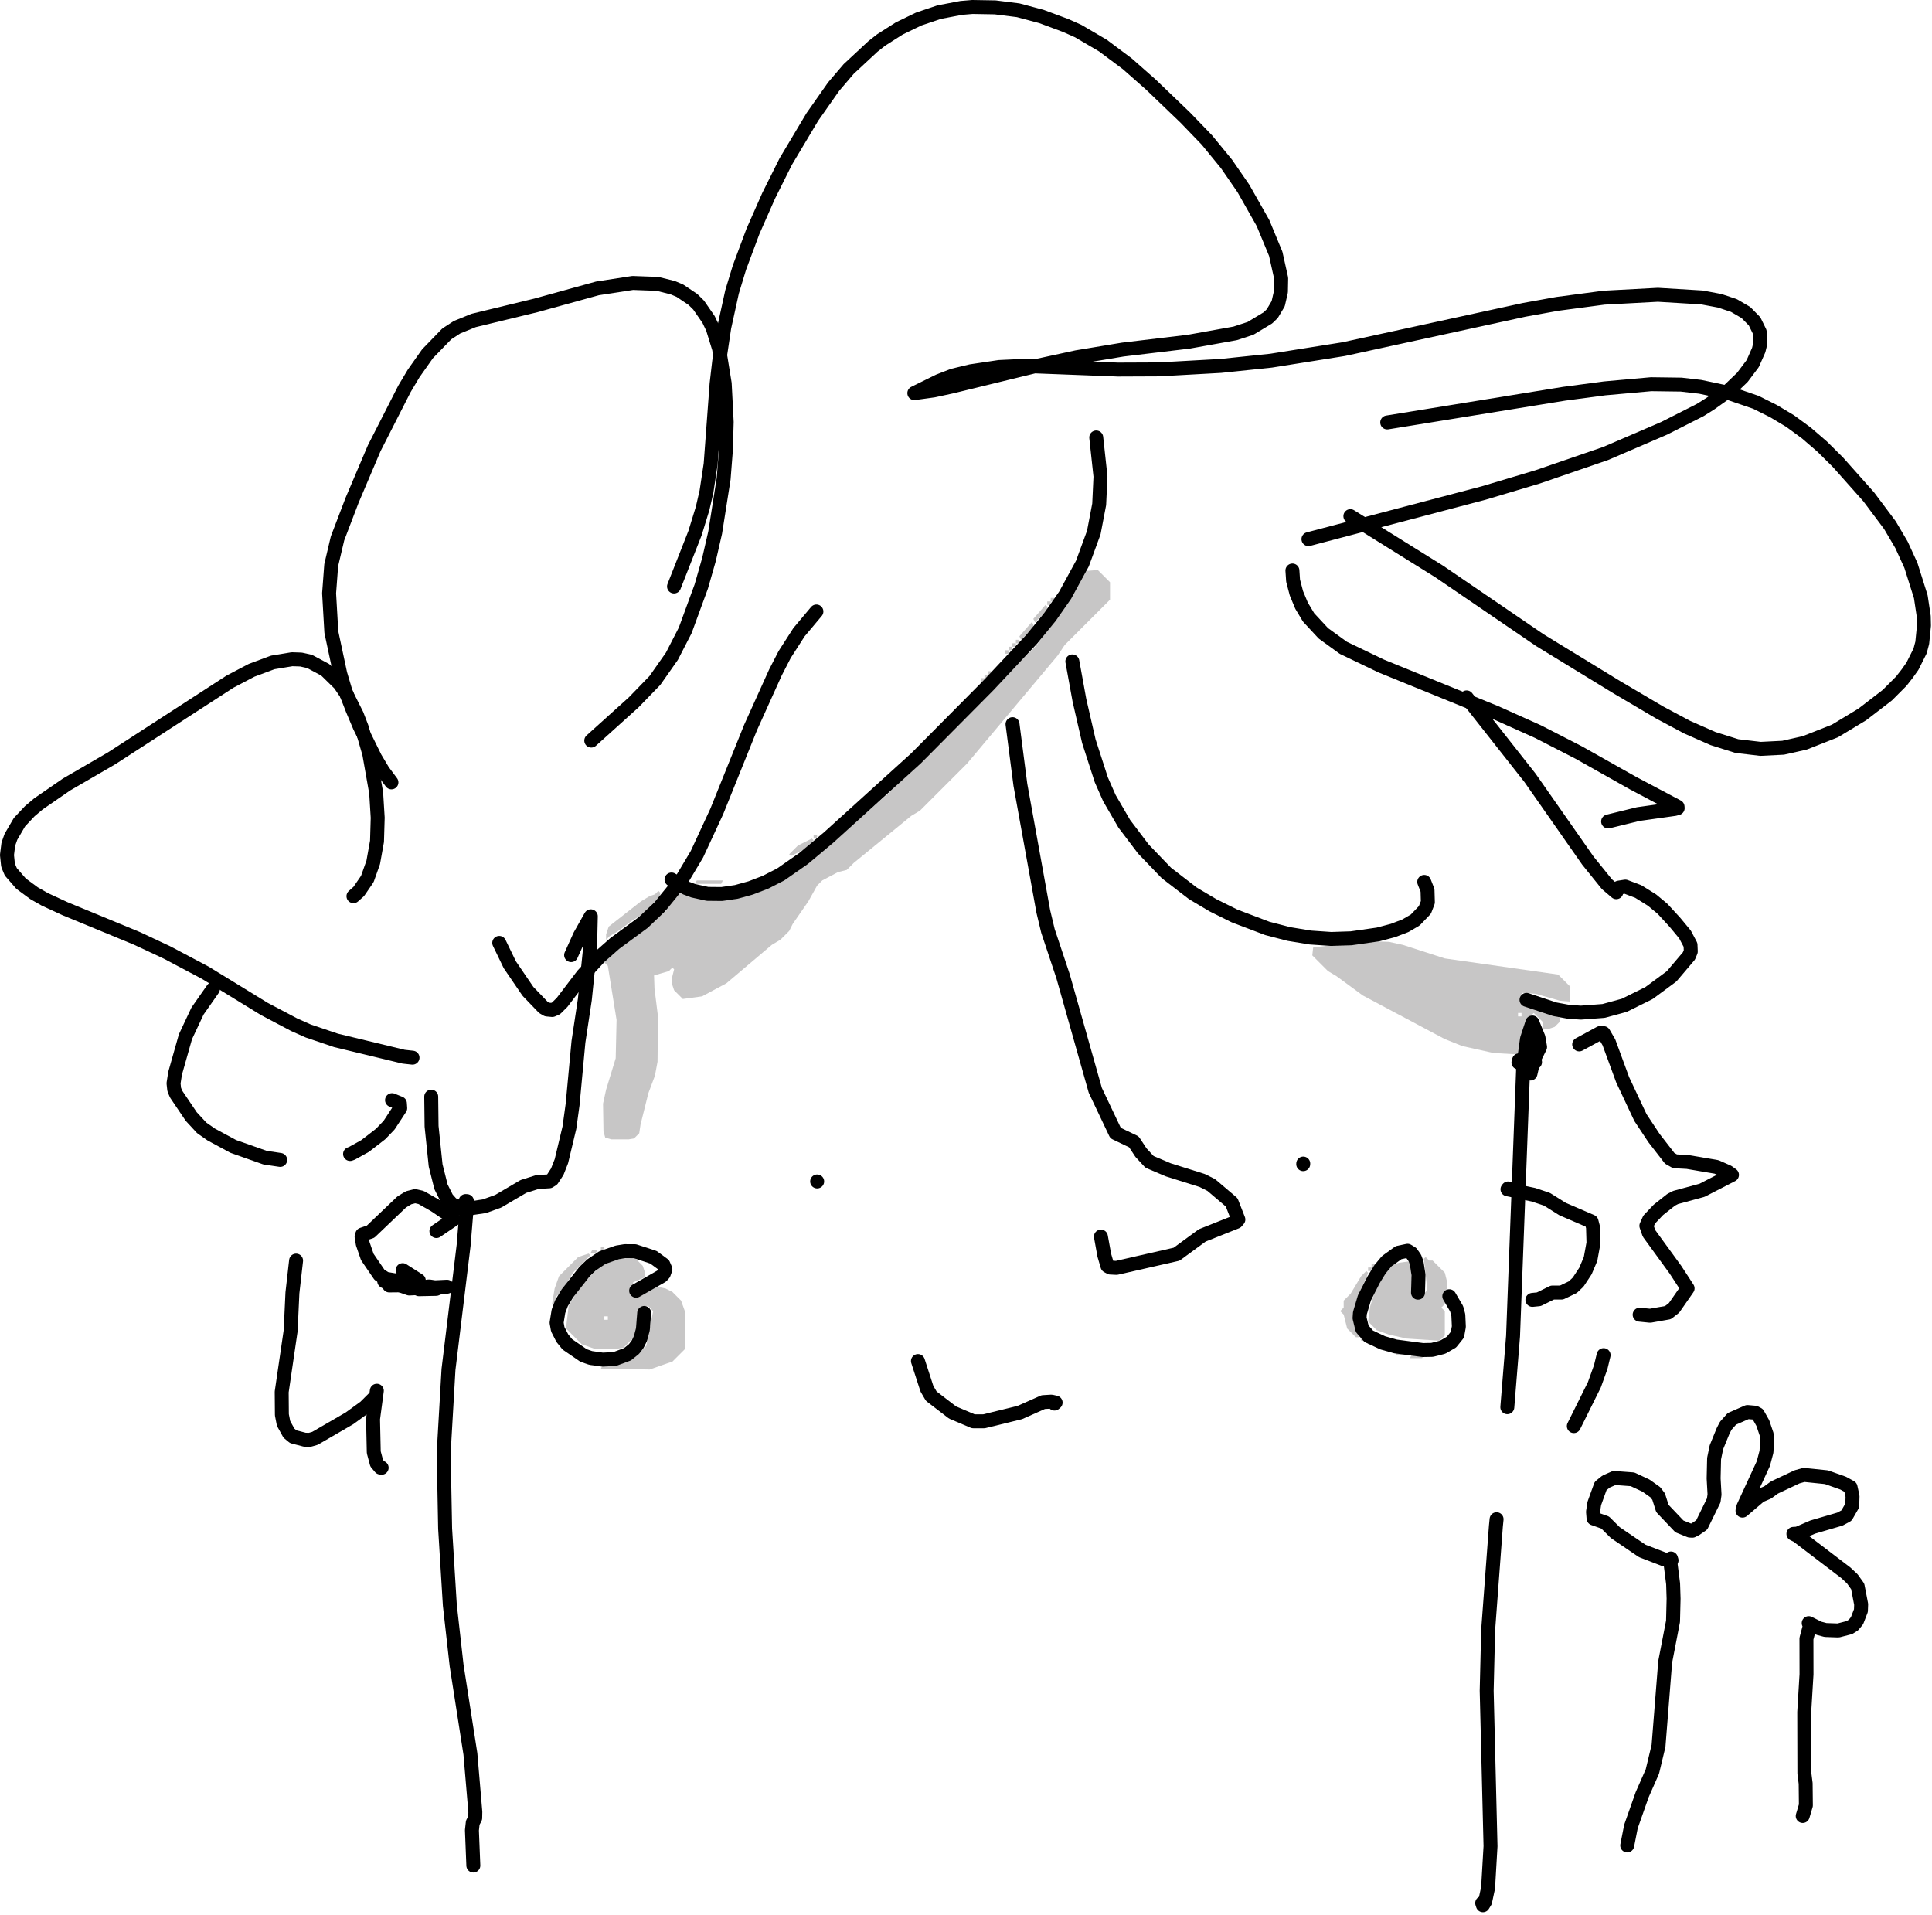
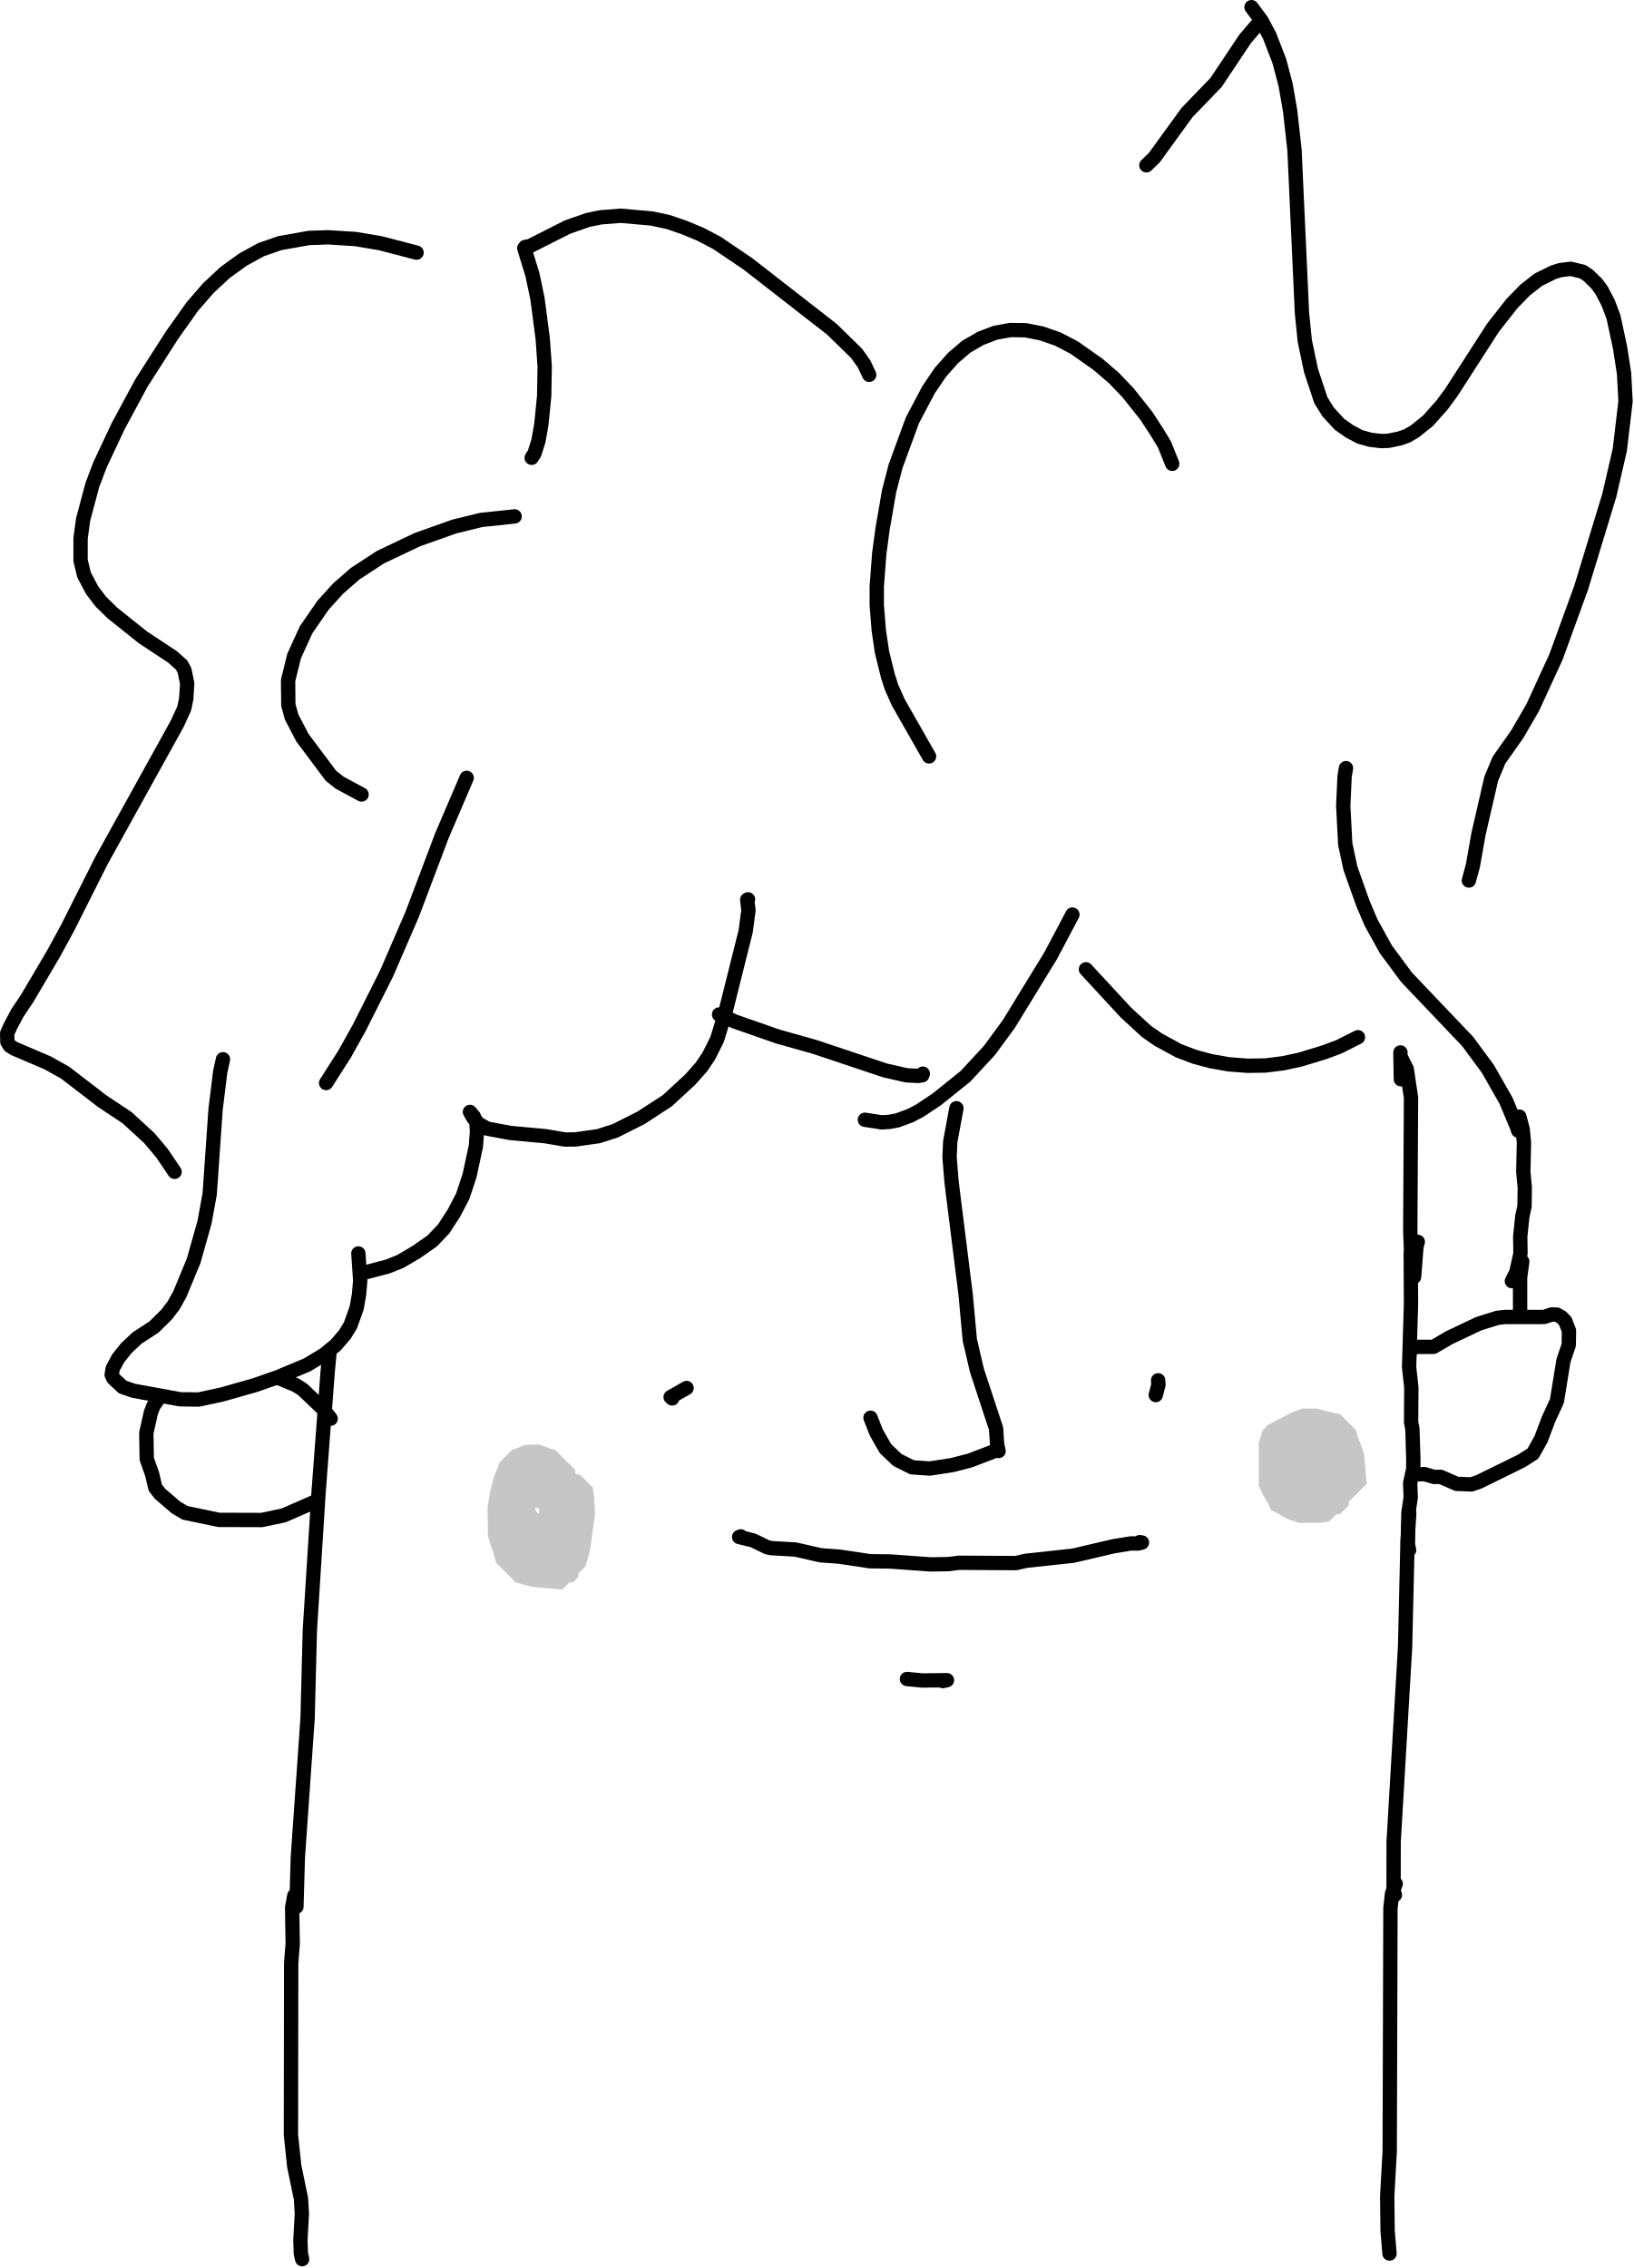
- <svg xmlns="http://www.w3.org/2000/svg" width="554" height="549" viewBox="0 0 554 549" fill="none">
-   <path d="M290.339 207.656L292.594 225.051L299.164 261.364L300.508 266.961L304.836 279.946L314.079 312.658L319.89 324.909L325.135 327.415L327.178 330.516L329.621 333.162L335.025 335.455L344.732 338.504L347.327 339.802L353.176 344.77L355.103 349.694L354.537 350.351L344.751 354.247L337.375 359.645L320.156 363.564L318.383 363.475L317.561 363.021L316.659 359.94L315.687 354.588" stroke="black" stroke-width="4" stroke-linecap="round" stroke-linejoin="round" />
-   <path d="M182.408 370.108L189.693 365.945L190.347 365.235L190.803 363.955L190.222 362.611L187.375 360.522L182.068 358.778L179.176 358.766L176.987 359.128L172.742 360.606L169.599 362.73L167.638 364.609L162.696 370.882L161.009 373.681L160.139 375.995L159.606 379.287L159.936 381.154L161.232 383.696L162.684 385.494L167.355 388.697L169.347 389.381L172.788 389.874L176.269 389.7L179.948 388.327L181.799 386.832L182.835 385.479L183.642 383.844L184.343 381.209L184.718 376.487" stroke="black" stroke-width="4" stroke-linecap="round" stroke-linejoin="round" />
-   <path d="M406.614 370.68L406.76 365.567L406.235 362.163L405.71 360.737L404.737 359.347L403.615 358.654L401.049 359.199L397.658 361.645L395.719 363.967L393.897 366.95L391.256 372.144L389.952 376.54L389.853 377.952L390.608 381.027L392.477 383.174L396.491 385.055L400.177 386.097L408 387.13L410.666 387.077L413.667 386.319L416.212 384.85L417.909 382.729L418.326 380.424L418.176 377.116L417.687 375.29L415.582 371.694" stroke="black" stroke-width="4" stroke-linecap="round" stroke-linejoin="round" />
-   <path d="M118.292 303.286L115.744 303.006L96.356 298.329L88.382 295.627L84.35 293.832L75.834 289.335L58.839 278.917L47.852 273.103L39.195 269.054L18.619 260.56L12.87 257.9L9.744 256.121L6.038 253.384L3.099 249.996L2.304 248.112L2 245.174L2.383 242.083L3.129 239.961L5.578 235.764L8.541 232.607L11.029 230.504L19.098 224.942L31.98 217.465L65.953 195.459L72.144 192.209L78.189 189.953L83.753 189.033L86.316 189.12L88.77 189.665L93.311 192.091L97.393 196.089L99.192 198.721L102.333 204.986L103.707 208.564L105.89 216.155L107.87 227.376L108.307 234.49L108.109 241.246L107.023 247.292L105.33 252.055L102.884 255.621L101.355 256.982" stroke="black" stroke-width="4" stroke-linecap="round" stroke-linejoin="round" />
-   <path d="M112.245 224.346L109.822 221.087L107.565 217.306L103.152 208.334L101.057 203.375L99.052 198.205L97.566 193.199L95.014 181.248L94.371 170.119L94.976 162.044L96.785 154.386L100.957 143.467L107.296 128.556L115.985 111.496L118.639 107.045L122.597 101.439L128.102 95.756L131.054 93.835L135.821 91.895L153.679 87.568L171.323 82.692L181.43 81.137L188.516 81.397L192.914 82.495L194.962 83.357L198.695 85.872L200.316 87.466L203.183 91.612L204.387 94.131L206.188 99.973L207.81 109.974L208.378 120.995L208.153 128.988L207.502 137.298L205.077 152.701L203.29 160.479L201.095 168.165L196.481 180.758L192.669 188.176L187.787 195.13L181.701 201.408L169.545 212.366" stroke="black" stroke-width="4" stroke-linecap="round" stroke-linejoin="round" />
-   <path d="M193.274 168.169L199.295 152.866L201.47 145.802L202.585 140.954L203.773 133.093L205.48 110.053L206.223 103.638L207.681 93.876L209.92 83.683L212.032 76.725L215.892 66.378L220.403 56.149L225.315 46.313L232.93 33.543L239.042 24.838L243.342 19.796L250.301 13.323L252.694 11.445L257.883 8.145L263.433 5.457L269.319 3.473L275.632 2.268L278.815 2L285.358 2.11L291.971 2.943L298.625 4.721L305.576 7.305L309.165 8.903L316.264 13.068L323.255 18.285L330.003 24.239L339.879 33.715L346.077 40.145L351.694 47.002L356.551 54.042L362.17 63.964L365.816 72.78L367.381 79.806L367.308 83.651L366.521 87.091L364.826 89.932L363.576 91.148L358.592 94.155L354.185 95.596L340.932 97.973L321.969 100.241L308.765 102.431L296.359 105.125L272.812 110.864L267.731 111.962L262.182 112.728L269.236 109.252L273.277 107.685L278.398 106.454L286.514 105.24L293.239 104.926L320.597 105.975L332.187 105.925L350.039 104.931L364.493 103.422L385.307 100.115L437.084 88.843L446.569 87.135L459.948 85.358L475.401 84.531L488.041 85.295L493.111 86.245L497.202 87.606L500.654 89.623L503.127 92.153L504.593 95.148L504.737 98.617L504.308 100.385L502.602 104.252L499.623 108.215L495.527 112.134L490.415 115.769L487.544 117.57L477.218 122.807L460.413 130.039L440.919 136.743L425.509 141.351L375.199 154.594" stroke="black" stroke-width="4" stroke-linecap="round" stroke-linejoin="round" />
-   <path d="M397.785 121.14L448.531 112.907L460.135 111.368L473.456 110.172L482.06 110.287L487.533 110.919L495.438 112.6L503.471 115.353L508.561 117.894L513.339 120.755L517.987 124.17L522.526 128.082L527.02 132.54L535.865 142.477L541.934 150.581L545.271 156.254L547.957 162.133L550.788 171.103L551.639 176.751L551.701 179.372L551.204 184.339L550.586 186.662L548.382 191.063L546.862 193.2L545.199 195.326L541.189 199.341L534.019 204.861L526.171 209.604L517.532 213.011L511.32 214.411L504.84 214.738L498.043 213.937L491.195 211.778L483.747 208.499L475.924 204.319L463.643 197.073L441.586 183.588L412.719 163.888L387.219 148.002" stroke="black" stroke-width="4" stroke-linecap="round" stroke-linejoin="round" />
-   <path d="M461.124 235.559L469.769 233.437L480.225 231.966L481.069 231.738L481.036 231.321L468.336 224.597L452.693 215.788L441.004 209.789L428.793 204.309L396.076 190.985L385.205 185.764L379.473 181.603L375.244 177.046L373.223 173.677L371.751 170.135L370.795 166.498L370.602 163.592" stroke="black" stroke-width="4" stroke-linecap="round" stroke-linejoin="round" />
-   <path d="M420.555 199.979L438.713 223.025L455.333 246.797L460.774 253.539L463.469 255.841L463.5 255.352L464.189 254.529L466.059 254.234L469.784 255.646L473.738 258.114L476.756 260.633L480.267 264.456L483.169 267.953L484.753 270.956L484.831 272.828L484.3 274.117L479.327 279.968L472.853 284.757L465.768 288.265L459.832 289.883L453.282 290.372L449.701 290.112L445.863 289.406L437.718 286.706" stroke="black" stroke-width="4" stroke-linecap="round" stroke-linejoin="round" />
-   <path d="M314.347 125.449L315.561 136.641L315.19 144.623L313.647 152.702L310.378 161.605L305.44 170.653L301.134 176.827L295.889 183.242L283.417 196.542L262.676 217.444L237.665 240.111L230.445 246.16L223.893 250.734L219.504 252.986L215.267 254.614L211.134 255.757L206.954 256.362L202.876 256.321L198.795 255.423L196.731 254.654L192.556 252.202" stroke="black" stroke-width="4" stroke-linecap="round" stroke-linejoin="round" />
-   <path d="M307.496 189.654L309.529 200.828L312.227 212.538L315.806 223.622L318.12 228.868L322.389 236.22L327.868 243.458L334.455 250.317L342.077 256.183L347.819 259.588L353.995 262.648L363.399 266.222L369.586 267.828L375.723 268.837L381.708 269.247L387.444 269.06L395.166 267.954L399.453 266.818L403.006 265.454L405.821 263.812L408.59 260.923L409.439 258.715L409.343 255.295L408.396 252.888" stroke="black" stroke-width="4" stroke-linecap="round" stroke-linejoin="round" />
-   <path d="M234.102 175.342L229.112 181.285L225.006 187.673L222.375 192.788L215.226 208.61L205.535 232.679L199.851 244.942L195.382 252.433L189.22 259.991L184.421 264.549L176.29 270.537L171.955 274.372L167.094 279.651L161.182 287.424L159.436 289.15L158.359 289.613L156.837 289.472L155.837 288.896L151.389 284.269L146.184 276.638L143.155 270.376" stroke="black" stroke-width="4" stroke-linecap="round" stroke-linejoin="round" />
-   <path d="M61.053 283.615L56.641 289.911L53.175 297.287L50.211 307.765L49.764 310.641L49.961 312.453L50.527 313.776L54.841 320.167L57.838 323.411L60.565 325.319L66.873 328.728L76.022 331.963L80.348 332.604" stroke="black" stroke-width="4" stroke-linecap="round" stroke-linejoin="round" />
-   <path d="M100.381 330.907L100.922 330.707L104.71 328.602L109.13 325.185L111.58 322.633L114.765 317.766L114.672 316.38L112.415 315.465" stroke="black" stroke-width="4" stroke-linecap="round" stroke-linejoin="round" />
-   <path d="M438.862 307.832L439.751 304.024L441.613 300.221L441.153 297.526L439.394 293.195L437.864 297.889L436.793 305.377L433.864 383.158L432.221 403.516" stroke="black" stroke-width="4" stroke-linecap="round" stroke-linejoin="round" />
-   <path d="M429.142 435.637L428.942 437.656L426.724 467.442L426.304 484.815L427.403 529.406L426.708 541.315L425.858 545.288L425.22 546.334L425.015 545.707" stroke="black" stroke-width="4" stroke-linecap="round" stroke-linejoin="round" />
-   <path d="M435.582 304.035L435.415 304.662L440.167 304.564" stroke="black" stroke-width="4" stroke-linecap="round" stroke-linejoin="round" />
-   <path d="M163.768 273.882L166.287 268.296L169.412 262.752L169.2 271.95L167.703 286.608L165.869 298.738L164.188 316.757L163.275 323.367L160.981 332.967L159.791 335.993L158.348 338.197L157.496 338.744L154.105 338.948L150.101 340.207L142.833 344.472L138.883 345.89L133.522 346.684L131.815 346.472L129.496 345.188L128.135 343.661L126.46 340.33L124.92 334.188L123.755 322.964L123.654 314.462" stroke="black" stroke-width="4" stroke-linecap="round" stroke-linejoin="round" />
-   <path d="M234.322 338.779H234.315" stroke="black" stroke-width="4" stroke-linecap="round" stroke-linejoin="round" />
-   <path d="M373.7 333.82L373.709 333.648" stroke="black" stroke-width="4" stroke-linecap="round" stroke-linejoin="round" />
-   <path d="M126.704 346.963L131.266 345.971L134.344 345.727L133.901 344.425L133.522 344.402L133.708 347.785L132.942 357.111L128.606 392.686L127.419 413.245L127.388 424.959L127.64 438.339L128.994 460.303L130.935 477.587L134.888 502.93L136.302 519.581L136.265 521.328L135.564 522.66L135.326 524.837L135.729 534.952" stroke="black" stroke-width="4" stroke-linecap="round" stroke-linejoin="round" />
-   <path d="M125.138 353.005L130.075 349.658L129.121 348.594L124.604 345.571L120.746 343.377L119.036 342.986L117.175 343.458L115.203 344.652L106.265 353.183L103.874 353.998L103.686 354.606L104.024 356.658L105.326 360.442L108.822 365.558L110.601 366.691L113.907 367.25L120.084 367.159L115.465 364.212" stroke="black" stroke-width="4" stroke-linecap="round" stroke-linejoin="round" />
-   <path d="M452.828 299.48L458.887 296.193L459.818 296.248L461.351 298.88L465.298 309.625L470.4 320.471L474.289 326.347L478.788 332.149L480.286 332.998L483.857 333.191L492.221 334.615L495.482 336.06L496.644 336.896L488.05 341.319L480.46 343.381L479.201 344.034L475.53 346.937L472.906 349.704L472.093 351.498L472.851 353.665L480.46 364.125L483.918 369.441L480.037 375.021L478.294 376.389L473.177 377.293L470.164 376.99" stroke="black" stroke-width="4" stroke-linecap="round" stroke-linejoin="round" />
-   <path d="M432.454 340.787L432.27 341.023L439.755 342.601L443.578 343.884L448.07 346.703L456.364 350.276L456.794 351.912L456.925 356.414L456.088 361.01L454.62 364.47L452.543 367.627L451.012 369.087L447.771 370.644L445.142 370.638L441.264 372.557L439.412 372.743" stroke="black" stroke-width="4" stroke-linecap="round" stroke-linejoin="round" />
-   <path d="M263.221 390.285L265.797 398.226L267.038 400.343L273.145 405.034L279.078 407.554L282.158 407.559L292.443 405.04L299.14 402.057L301.491 401.917L302.699 402.187L302.362 402.477" stroke="black" stroke-width="4" stroke-linecap="round" stroke-linejoin="round" />
-   <path d="M451.293 408.938L457.184 397.086L459.01 391.994L459.834 388.586" stroke="black" stroke-width="4" stroke-linecap="round" stroke-linejoin="round" />
-   <path d="M84.903 361.479L83.855 370.711L83.348 381.576L80.777 399.128L80.832 405.703L81.316 408.177L82.857 410.958L84.098 411.979L87.433 412.848L88.857 412.861L90.307 412.448L100.214 406.706L104.655 403.477L107.855 400.292L108.057 398.791L106.972 406.906L107.179 416.438L108.015 419.568L109.063 420.818L109.441 420.872" stroke="black" stroke-width="4" stroke-linecap="round" stroke-linejoin="round" />
-   <path d="M111.617 368.605L117.364 368.547L120.137 369.686L125.061 369.584L126.027 369.198" stroke="black" stroke-width="4" stroke-linecap="round" stroke-linejoin="round" />
-   <path d="M116.904 368.244L118.984 368.954L120.807 369.183L123.027 368.885L124.89 369.165L128.204 368.97L117.344 369.478L114.617 368.536L113.313 368.498L112.373 367.901L111.311 368.006L110.181 367.387" stroke="black" stroke-width="4" stroke-linecap="round" stroke-linejoin="round" />
-   <path d="M466.605 529.186L467.675 523.752L470.889 514.626L473.817 507.981L475.579 500.637L477.489 476.547L479.74 464.9L479.9 458.41L479.764 454.147L479.062 448.644L479.15 446.894L479.31 447.436L477.293 447.184L470.911 444.726L463.176 439.463L460.287 436.585L456.951 435.406L456.797 433.51L457.159 431.121L458.971 426.106L460.559 424.828L462.887 423.806L468.127 424.193L471.985 425.996L474.671 427.907L475.613 429.159L476.685 432.545L481.57 437.69L484.559 438.896L485.278 438.934L486.196 438.48L487.97 437.262L491.404 430.255L491.64 428.547L491.383 423.944L491.515 418.246L492.177 415.009L494.09 410.331L494.846 408.847L496.616 406.855L501.077 404.904L503.247 405.093L504.049 405.516L505.484 408.063L506.604 411.366L506.714 412.847L506.537 416.295L505.638 419.69L499.917 432.092L499.665 433.17L504.671 428.898L506.887 427.954L508.802 426.549L515.318 423.477L517.279 422.928L523.741 423.589L528.536 425.29L530.643 426.449L531.218 429.058L531.134 431.714L529.477 434.591L527.592 435.605L519.786 437.885L515.44 439.768L514.259 439.833L515.383 440.388L529.297 450.994L531.149 452.732L532.696 454.895L533.688 460.038L533.619 461.844L532.503 464.738L531.483 465.977L530.332 466.703L527.119 467.535L523.481 467.407L521.625 466.919L518.645 465.431L519.097 465.732L517.996 469.871L518.017 480.099L517.362 490.961L517.404 508.519L517.77 511.414L517.833 517.69L516.927 520.74" stroke="black" stroke-width="4" stroke-linecap="round" stroke-linejoin="round" />
+ <svg xmlns="http://www.w3.org/2000/svg" width="456" height="633" viewBox="0 0 456 633" fill="none">
+   <path d="M423.696 315.564L423.376 314.562L420.293 307.202L415.224 298.306L409.596 290.686L392.504 272.722L386.786 264.988L382.646 257.513L380.412 252.267L376.877 242.351L375.431 235.613L374.87 224.885L375.245 216.705L375.631 214.388" stroke-width="4" stroke-linecap="round" stroke-linejoin="round" stroke="black" />
+   <path d="M303.063 270.531L314.213 282.599L319.929 287.848L323.189 290.121L328.908 293.247L333.281 294.917L337.869 296.161L342.896 297.047L348.104 297.453L353.15 297.383L358.056 296.763L362.837 295.736L369.645 293.661L373.656 292.165L378.98 289.491" stroke-width="4" stroke-linecap="round" stroke-linejoin="round" stroke="black" />
+   <path d="M241.368 312.527L246.074 313.25L248.178 313.119L250.501 312.679L254.059 311.368L256.748 309.951L261.435 306.824L269.472 300.365L276.145 293.154L281.538 285.804L293.183 266.795L299.288 255.254" stroke-width="4" stroke-linecap="round" stroke-linejoin="round" stroke="black" />
+   <path d="M200.676 283.148L205.153 285.134L217.042 289.288L227.228 292.15L246.983 298.754L252.978 300.114L256.219 300.294L257.388 300.101L257.545 299.659" stroke-width="4" stroke-linecap="round" stroke-linejoin="round" stroke="black" />
+   <path d="M327.136 129.452L324.96 124.024L322.741 120.381L319.866 115.98L314.806 109.625L310.905 105.539L306.47 101.721L299.742 96.983L295.203 94.625L290.694 93.061L286.215 92.168L282.002 92.105L277.819 92.861L273.77 94.396L269.702 96.736L266.007 99.891L262.452 103.894L259.153 108.751L254.64 117.295L249.947 130.085L248.124 137.095L246.313 147.591L245.388 154.408L244.69 163.631L244.684 168.872L245.238 175.866L246.15 182.021L247.799 188.676L248.774 191.715L250.659 195.98L259.278 211.113" stroke-width="4" stroke-linecap="round" stroke-linejoin="round" stroke="black" />
+   <path d="M242.571 104.61L241.162 101.603L239.072 98.649L232.18 91.908L208.713 73.639L200.105 67.81L195.453 65.366L191.013 63.524L186.552 61.983L181.945 60.992L173.229 60.212L167.63 60.657L164.147 61.365L158.41 63.36L147.911 68.664L146.555 68.927L146.316 69.269L148.59 76.654L150.001 83.367L151.461 94.523L152.015 102.316L151.867 110.544L151.086 118.357L150.274 123.023L149.156 126.578L148.382 127.771" stroke-width="4" stroke-linecap="round" stroke-linejoin="round" stroke="black" />
+   <path d="M143.623 144.128L134.226 145.128L126.766 146.958L116.47 150.612L106.185 155.499L99.12 160.114L94.442 164.184L90.166 168.897L85.407 175.803L82.071 183.126L80.4 189.908L80.466 196.774L81.383 200.104L84.388 205.872L92.351 216.52L94.815 218.464L100.907 221.745" stroke-width="4" stroke-linecap="round" stroke-linejoin="round" stroke="black" />
+   <path d="M130.237 217.101L123.309 233.276L115.029 255.189L107.882 271.705L100.276 286.833L96.184 294.162L91.01 302.272" stroke-width="4" stroke-linecap="round" stroke-linejoin="round" stroke="black" />
+   <path d="M266.918 309.31L265.19 318.642L265.004 322.97L265.55 329.801L269.493 361.334L270.655 373.992L272.631 382.46L277.983 398.723L278.281 403.271L278.68 404.982L278.591 404.691L278.166 404.762L270.658 407.643L265.723 408.906L259.46 409.874L254.524 409.519L250.447 407.479L247.098 404.284L244.536 399.775L242.937 395.687" stroke-width="4" stroke-linecap="round" stroke-linejoin="round" stroke="black" />
+   <path d="M187.595 390.298L187.159 389.927L191.604 387.397" stroke-width="4" stroke-linecap="round" stroke-linejoin="round" stroke="black" />
+   <path d="M208.753 251.002L208.534 251.115L208.88 254.106L208.097 259.946L202.447 282.502L200.138 290.075L197.792 294.76L195.739 297.797L192.651 301.288L186.214 307.225L178.837 312.017L171.734 315.591L167.04 317.101L160.613 318.011L157.674 318.046L152.202 317.107L142.539 316.226L135.963 314.998L133.483 313.604L132.726 312.73M132.726 312.73L132.072 311.975L131.151 310.332L132.201 311.578L132.726 312.73ZM132.726 312.73L132.955 313.232L133.119 315.828L132.81 319.919L131.036 328.125L129.14 333.859L126.68 338.573L123.81 343.001L120.621 346.343L116.24 349.409L111.722 352.072L108.196 353.484L100.63 355.472L100.606 355.476" stroke-width="4" stroke-linecap="round" stroke-linejoin="round" stroke="black" />
+   <path d="M91.989 377.219L91.445 382.854L88.897 416.696L86.472 454.988L85.846 479.512L83.12 518.399L82.721 532.173" stroke-width="4" stroke-linecap="round" stroke-linejoin="round" stroke="black" />
+   <path d="M395.668 346.594L395.3 347.911L394.64 356.389" stroke-width="4" stroke-linecap="round" stroke-linejoin="round" stroke="black" />
+   <path d="M393.277 422.342L392.818 429.962L392.128 459.668L388.932 514.098L388.916 527.798L389.286 528.865" stroke-width="4" stroke-linecap="round" stroke-linejoin="round" stroke="black" />
+   <path d="M390.941 301.209L390.846 294.869M390.846 294.869L390.829 293.735L390.83 294.837L390.846 294.869ZM390.846 294.869L392.589 298.341L393.784 306.371L393.574 343.444L394.039 356.204" stroke-width="4" stroke-linecap="round" stroke-linejoin="round" stroke="black" />
+   <path d="M92.286 395.958L90.162 393.223L84.431 387.78L82.545 386.59L77.996 384.695" stroke-width="4" stroke-linecap="round" stroke-linejoin="round" stroke="black" />
+   <path d="M44.048 390.619L42.828 392.389L42.12 394.194L40.833 399.96L40.957 407.209L42.455 411.427L43.341 415.21L44.641 416.892L49.073 420.708L51.615 422.22L61.06 424.195L73.043 424.232L79.112 422.966L87.514 419.299" stroke-width="4" stroke-linecap="round" stroke-linejoin="round" stroke="black" />
+   <path d="M424.017 311.662L424.935 315.144L425.3 318.898L425.123 327.095L425.532 331.39L425.462 336.646L424.841 339.558L424.264 345.124L424.333 349.83L423.191 355.039L421.933 357.558" stroke-width="4" stroke-linecap="round" stroke-linejoin="round" stroke="black" />
+   <path d="M409.928 245.747L411.061 241.588L412.615 232.767L416.176 217.335L418.325 212.159L423.433 204.908L427.733 197.51L434.261 183.293L441.267 164.025L449.118 138.255L452.053 125.53L453.65 111.996L453.244 104.267L452.097 96.883L450.285 88.455L448.814 84.546L446.967 81.015L445.585 79.142L443.241 76.853L441.657 75.818L438.331 75.023L435.433 75.396L433.525 75.984L429.35 78.047L425.687 80.898L422.016 84.643L416.689 91.427L405.025 109.536L402.422 113.061L398.55 117.413L394.885 120.359L392.785 121.604L390.645 122.381L387.429 123.033L385.444 123.097L382.51 122.75L379.553 121.941L376.557 120.348L373.823 118.417L370.691 115.021L368.623 111.709L365.874 103.422L364.138 95.15L363.351 87.367L361.266 41.845L360.041 30.879L358.772 23.607L357.037 17.057L354.314 10.005L352.079 5.786L349.271 2" stroke-width="4" stroke-linecap="round" stroke-linejoin="round" stroke="black" />
+   <path d="M48.728 327.051L45.152 321.778L41.654 317.627L35.501 311.983L28.497 307.318L18.184 299.383L13.3 296.648L3.986 292.67L2.757 291.908L2.059 290.81L2 288.41L2.903 286.405L4.856 282.715L7.574 278.671L15.045 265.986L18.93 258.841L28.26 240.291L49.411 202.086L51.412 197.746L51.967 195.053L52.245 190.789L51.498 187.126L50.689 185.603L48.129 183.334L39.82 177.834L31.344 171.056L28.156 167.937L25.691 164.696L23.462 160.463L22.48 156.417L22.487 150.243L23.184 145.052L25.769 135.371L27.877 129.794L32.961 118.974L39.494 106.852L47.937 93.649L53.718 85.501L58.128 80.426L62.788 76.08L67.796 72.454L72.825 69.69L78.088 67.859L86.226 66.415L91.585 66.23L99.24 66.718L106.179 67.884L116.252 70.512" stroke-width="4" stroke-linecap="round" stroke-linejoin="round" stroke="black" />
+   <path d="M62.225 295.634L61.459 299.102L60.163 309.655L58.522 333.231L57.088 341.085L54.049 351.872L50.188 361.199L48.446 364.337L46.52 366.865L42.988 370.358L38.252 373.449L35.231 376.292L33.027 379.044L31.469 381.924L31.166 383.692L31.634 384.687L34.193 387.098L37.228 388.156L50.271 390.546L55.43 390.609L61.965 389.198L71.14 386.598L77.457 384.388L85.676 380.956L90.487 378.054L93.697 375.423L96.24 372.466L97.786 369.945L99.535 365.062L100.191 361.331L100.535 357.408L100.008 349.843" stroke-width="4" stroke-linecap="round" stroke-linejoin="round" stroke="black" />
+   <path d="M322.545 389.36L323.298 386.488L323.214 385.242L323.263 386.429" stroke-width="4" stroke-linecap="round" stroke-linejoin="round" stroke="black" />
+   <path d="M206.735 428.804L206.278 428.97L210.212 429.946L214.011 431.801L215.2 432.085L221.979 432.471L229.033 434.081L234.151 434.448L242.801 435.743L248.457 435.81L259.754 436.625L264.735 436.543L267.631 436.169L283.533 436.261L286.332 435.612L299.481 434.197L310.749 431.563L315.612 430.772L317.676 430.794L318.707 430.516L318.047 430.415" stroke-width="4" stroke-linecap="round" stroke-linejoin="round" stroke="black" />
+   <path d="M253.11 468.609L257.457 469.025L264.274 468.943L263.101 469.186" stroke-width="4" stroke-linecap="round" stroke-linejoin="round" stroke="black" />
+   <path d="M350.906 6.857L347.508 10.82L339.371 23.017L331.251 31.436L322.135 44.004L319.928 46.137" stroke-width="4" stroke-linecap="round" stroke-linejoin="round" stroke="black" />
+   <path d="M389.511 525.761L388.493 528.46L388.042 532.6L387.837 600.471L387.139 612.952L387.248 622.562L387.778 628.961" stroke-width="4" stroke-linecap="round" stroke-linejoin="round" stroke="black" />
+   <path d="M82.133 529.1L81.527 532.376L81.692 542.437L81.262 547.919L81.191 595.851L82.118 604.601L83.988 613.611L84.241 617.751L83.837 625.301L83.96 628.921L84.321 630.531" stroke-width="4" stroke-linecap="round" stroke-linejoin="round" stroke="black" />
+   <path d="M393.709 350.069L393.778 363.937L393.246 381.56L393.871 387.246L393.807 397.005L394.17 398.801L394.433 407.399L394.407 410.017L393.538 413.989L393.704 417.888L393.057 422.254L392.893 431.028L393.249 432.635" stroke-width="4" stroke-linecap="round" stroke-linejoin="round" stroke="black" />
+   <path d="M394.279 376.423L394.226 375.908L400.064 375.903L404.477 373.329L412.662 369.446L417.872 367.819L419.918 367.563L430.934 367.562L433.043 366.87L434.48 366.902L435.76 367.611L436.858 368.766L437.866 371.413L437.808 375.376L436.334 379.714L434.502 391.025L432.186 396.056L430.037 401.732L427.796 405.711L424.573 407.763L412.698 413.595L410.614 414.309L406.5 414.132L402.05 412.191L400.217 412.22L397.527 411.416L396.247 411.483" stroke-width="4" stroke-linecap="round" stroke-linejoin="round" stroke="black" />
+   <path d="M424.824 352.106L424.224 356.554L424.226 366.938L424.039 367.334L424.002 367.104" stroke-width="4" stroke-linecap="round" stroke-linejoin="round" stroke="black" />
  <g opacity="0.251" style="mix-blend-mode:darken">
-     <path fill-rule="evenodd" clip-rule="evenodd" d="M407.799 389.455H404.299L404.799 388.455H408.299L407.799 389.455Z" fill="#1F1B1B" />
+     <path d="M368.422 425.016H362.422L359.422 424.016L354.672 421.391L353.922 419.641L352.422 417.141L351.297 414.641V402.641L352.422 399.141L353.922 397.641L360.422 394.266L363.422 393.141H367.422L372.422 394.391L373.922 394.641L378.422 399.141L378.797 400.641L380.672 405.641L381.422 414.141L376.422 419.141V420.141L373.922 422.641H372.922L370.922 424.641L368.422 425.016Z" fill-rule="evenodd" clip-rule="evenodd" fill="#1F1B1B" />
  </g>
  <g opacity="0.251" style="mix-blend-mode:darken">
-     <path fill-rule="evenodd" clip-rule="evenodd" d="M402.799 388.455H400.299L400.799 387.455H403.299L402.799 388.455Z" fill="#1F1B1B" />
-   </g>
-   <g opacity="0.251" style="mix-blend-mode:darken">
-     <path fill-rule="evenodd" clip-rule="evenodd" d="M393.299 385.455H392.299V384.455H393.299V385.455Z" fill="#1F1B1B" />
-   </g>
-   <g opacity="0.251" style="mix-blend-mode:darken">
-     <path fill-rule="evenodd" clip-rule="evenodd" d="M391.299 384.455H390.299V383.455H391.299V384.455Z" fill="#1F1B1B" />
-   </g>
-   <g opacity="0.251" style="mix-blend-mode:darken">
-     <path fill-rule="evenodd" clip-rule="evenodd" d="M170.299 391.455H169.299V390.455H170.299V391.455Z" fill="#1F1B1B" />
-   </g>
-   <g opacity="0.251" style="mix-blend-mode:darken">
-     <path fill-rule="evenodd" clip-rule="evenodd" d="M389.799 383.455H388.799L386.299 380.955L385.299 376.955L384.299 375.955L385.299 374.955V372.955L387.299 370.955L390.299 365.955L391.799 364.455L392.299 364.955L391.799 366.455L389.924 370.455L388.924 373.455L389.049 380.455L389.299 381.955L390.299 382.955L389.799 383.455Z" fill="#1F1B1B" />
-   </g>
-   <g opacity="0.251" style="mix-blend-mode:darken">
-     <path fill-rule="evenodd" clip-rule="evenodd" d="M393.299 364.455H392.299V363.455H393.299V364.455Z" fill="#1F1B1B" />
-   </g>
-   <g opacity="0.251" style="mix-blend-mode:darken">
-     <path fill-rule="evenodd" clip-rule="evenodd" d="M394.299 363.455H393.299V362.455H394.299V363.455Z" fill="#1F1B1B" />
-   </g>
-   <g opacity="0.251" style="mix-blend-mode:darken">
-     <path fill-rule="evenodd" clip-rule="evenodd" d="M412.799 384.455L403.299 383.83L398.299 382.705L394.799 381.455L392.299 378.955L392.924 374.455L393.924 371.455L394.799 369.455L397.299 364.955L399.799 362.455L401.299 362.08L404.049 361.705L404.549 363.455L405.424 371.205L407.799 371.455L409.299 369.955L408.299 360.955L408.799 360.455L409.799 361.455H410.799L414.299 364.955L414.924 367.455L415.049 369.455L414.299 373.955L413.299 374.955L414.299 375.955V382.955L412.799 384.455Z" fill="#1F1B1B" />
-   </g>
-   <g opacity="0.251" style="mix-blend-mode:darken">
-     <path fill-rule="evenodd" clip-rule="evenodd" d="M191.299 390.955L186.299 392.705L172.299 392.455L172.799 391.455L177.299 390.83L181.799 389.455L185.299 385.955L187.299 375.955L185.799 374.455L183.549 374.705L182.799 378.455L182.299 382.955L178.799 386.455L176.299 386.83L170.299 386.705L166.799 385.455L162.299 380.955L163.049 374.455L166.299 368.955L172.799 362.455L176.299 361.205L181.799 360.455L184.299 362.955L184.799 364.455L185.049 366.205L181.549 367.705V371.205L184.299 370.83L188.299 368.955L190.799 369.455L192.799 370.455L195.299 372.955L196.549 376.455V385.455L196.299 386.955L192.799 390.455L191.299 390.955ZM174.299 378.455V377.455H173.299V378.455H174.299Z" fill="#1F1B1B" />
-   </g>
-   <g opacity="0.251" style="mix-blend-mode:darken">
-     <path fill-rule="evenodd" clip-rule="evenodd" d="M159.299 374.455L158.299 373.955L159.049 369.455L160.299 365.955L165.799 360.455L168.799 359.455L169.299 359.955L164.299 364.955L161.299 369.955L159.299 371.955V374.455Z" fill="#1F1B1B" />
-   </g>
-   <g opacity="0.251" style="mix-blend-mode:darken">
-     <path fill-rule="evenodd" clip-rule="evenodd" d="M170.799 359.455H169.299L169.799 358.455H171.299L170.799 359.455Z" fill="#1F1B1B" />
-   </g>
-   <g opacity="0.251" style="mix-blend-mode:darken">
-     <path fill-rule="evenodd" clip-rule="evenodd" d="M173.299 358.455H172.299V357.455H173.299V358.455Z" fill="#1F1B1B" />
-   </g>
-   <g opacity="0.251" style="mix-blend-mode:darken">
-     <path fill-rule="evenodd" clip-rule="evenodd" d="M445.799 294.455L444.299 294.955L442.549 295.205L442.299 292.955L439.799 290.455L437.299 292.955L435.049 302.33L428.299 301.955L419.299 299.955L414.299 297.955L390.799 285.455L383.299 279.955L380.799 278.455L376.299 273.955L376.549 271.705L391.299 269.83L398.299 270.08L402.299 270.955L414.299 274.83L446.799 279.455L450.299 282.955L450.174 287.205L447.299 286.955L440.299 284.955L436.549 284.705L436.299 286.955L437.799 288.455L440.299 288.955L443.299 289.955L445.799 290.455L447.299 291.955V292.955L445.799 294.455ZM436.299 291.455V290.455H435.299V291.455H436.299Z" fill="#1F1B1B" />
-   </g>
-   <g opacity="0.251" style="mix-blend-mode:darken">
-     <path fill-rule="evenodd" clip-rule="evenodd" d="M173.799 269.455V267.955L174.549 265.705L183.799 258.455L186.299 256.955L187.799 256.455L188.799 255.455L189.299 255.955V256.955L183.799 262.455L181.299 263.955L177.299 266.955L174.799 268.455L173.799 269.455Z" fill="#1F1B1B" />
-   </g>
-   <g opacity="0.251" style="mix-blend-mode:darken">
-     <path fill-rule="evenodd" clip-rule="evenodd" d="M282.299 195.455H281.299V194.455H282.299V195.455Z" fill="#1F1B1B" />
-   </g>
-   <g opacity="0.251" style="mix-blend-mode:darken">
-     <path fill-rule="evenodd" clip-rule="evenodd" d="M283.299 194.455H282.299V193.455H283.299V194.455Z" fill="#1F1B1B" />
-   </g>
-   <g opacity="0.251" style="mix-blend-mode:darken">
-     <path fill-rule="evenodd" clip-rule="evenodd" d="M284.299 193.455H283.299V192.455H284.299V193.455Z" fill="#1F1B1B" />
-   </g>
-   <g opacity="0.251" style="mix-blend-mode:darken">
-     <path fill-rule="evenodd" clip-rule="evenodd" d="M206.799 253.455H199.299L199.799 252.455H207.299L206.799 253.455Z" fill="#1F1B1B" />
-   </g>
-   <g opacity="0.251" style="mix-blend-mode:darken">
-     <path fill-rule="evenodd" clip-rule="evenodd" d="M228.799 244.455L226.799 245.455L226.299 244.955L228.799 242.455L232.799 240.455L233.299 240.955L230.799 243.455L228.799 244.455Z" fill="#1F1B1B" />
-   </g>
-   <g opacity="0.251" style="mix-blend-mode:darken">
-     <path fill-rule="evenodd" clip-rule="evenodd" d="M234.299 240.455H233.299V239.455H234.299V240.455Z" fill="#1F1B1B" />
-   </g>
-   <g opacity="0.251" style="mix-blend-mode:darken">
-     <path fill-rule="evenodd" clip-rule="evenodd" d="M289.299 187.455H288.299V186.455H289.299V187.455Z" fill="#1F1B1B" />
-   </g>
-   <g opacity="0.251" style="mix-blend-mode:darken">
-     <path fill-rule="evenodd" clip-rule="evenodd" d="M290.299 186.455H289.299V185.455H290.299V186.455Z" fill="#1F1B1B" />
-   </g>
-   <g opacity="0.251" style="mix-blend-mode:darken">
-     <path fill-rule="evenodd" clip-rule="evenodd" d="M291.299 185.455H290.299V184.455H291.299V185.455Z" fill="#1F1B1B" />
-   </g>
-   <g opacity="0.251" style="mix-blend-mode:darken">
-     <path fill-rule="evenodd" clip-rule="evenodd" d="M292.299 184.455H291.299V183.455H292.299V184.455Z" fill="#1F1B1B" />
-   </g>
-   <g opacity="0.251" style="mix-blend-mode:darken">
-     <path fill-rule="evenodd" clip-rule="evenodd" d="M292.799 183.455L292.299 182.455L295.799 178.455L296.299 178.955V179.955L292.799 183.455Z" fill="#1F1B1B" />
-   </g>
-   <g opacity="0.251" style="mix-blend-mode:darken">
-     <path fill-rule="evenodd" clip-rule="evenodd" d="M296.799 178.455L296.299 177.455L299.799 173.455L300.299 173.955V174.955L296.799 178.455Z" fill="#1F1B1B" />
-   </g>
-   <g opacity="0.251" style="mix-blend-mode:darken">
-     <path fill-rule="evenodd" clip-rule="evenodd" d="M301.299 173.455H300.299V172.455H301.299V173.455Z" fill="#1F1B1B" />
-   </g>
-   <g opacity="0.251" style="mix-blend-mode:darken">
-     <path fill-rule="evenodd" clip-rule="evenodd" d="M302.299 172.455H301.299V171.455H302.299V172.455Z" fill="#1F1B1B" />
-   </g>
-   <g opacity="0.251" style="mix-blend-mode:darken">
-     <path fill-rule="evenodd" clip-rule="evenodd" d="M180.299 326.705H175.299L173.549 326.205L173.049 324.455L172.924 316.455L173.799 312.455L176.549 303.455L176.799 292.455L174.299 276.955L173.299 275.955L178.799 270.455L181.299 268.955L191.049 261.205L191.299 259.955L195.799 255.455L196.799 256.455L212.299 256.705L216.299 255.955L221.299 253.955L225.799 251.455L228.799 249.455L239.299 240.955L254.799 227.455L297.299 184.955L307.799 170.455L311.549 163.705L314.799 163.455L318.299 166.955V171.955L305.299 184.955L303.299 187.955L277.299 218.955L263.799 232.455L261.299 233.955L244.799 247.455L242.799 249.455L240.299 250.08L235.799 252.455L234.299 253.955L231.799 258.455L227.299 264.955L226.299 266.955L223.799 269.455L221.299 270.955L208.299 281.955L201.299 285.705L195.799 286.455L193.299 283.955L192.799 282.455L192.674 280.455L193.299 277.955L192.799 277.455L191.799 278.455L187.549 279.705L187.674 283.455L188.674 291.455L188.549 304.455L187.799 308.455L185.924 313.455L183.674 322.455L183.299 324.955L181.799 326.455L180.299 326.705Z" fill="#1F1B1B" />
+     <path d="M156.922 443.641L148.422 442.891L143.922 441.641L138.422 436.141L137.797 433.641L137.047 431.641L136.172 428.641L136.047 420.641L136.922 415.641L138.047 411.641L138.922 409.641L139.422 408.141L142.922 404.641L144.422 404.141L146.422 403.266L150.422 403.141L153.422 404.266L154.922 404.641L160.422 410.141L160.672 411.391L161.922 411.641L165.422 415.141L165.797 417.641L166.047 422.641L164.672 432.641L163.422 437.141L161.422 439.141V440.141L159.922 441.641H158.922L156.922 443.641ZM150.422 422.641V421.141L149.422 420.641V421.641L150.422 422.641Z" fill-rule="evenodd" clip-rule="evenodd" fill="#1F1B1B" />
  </g>
</svg>
